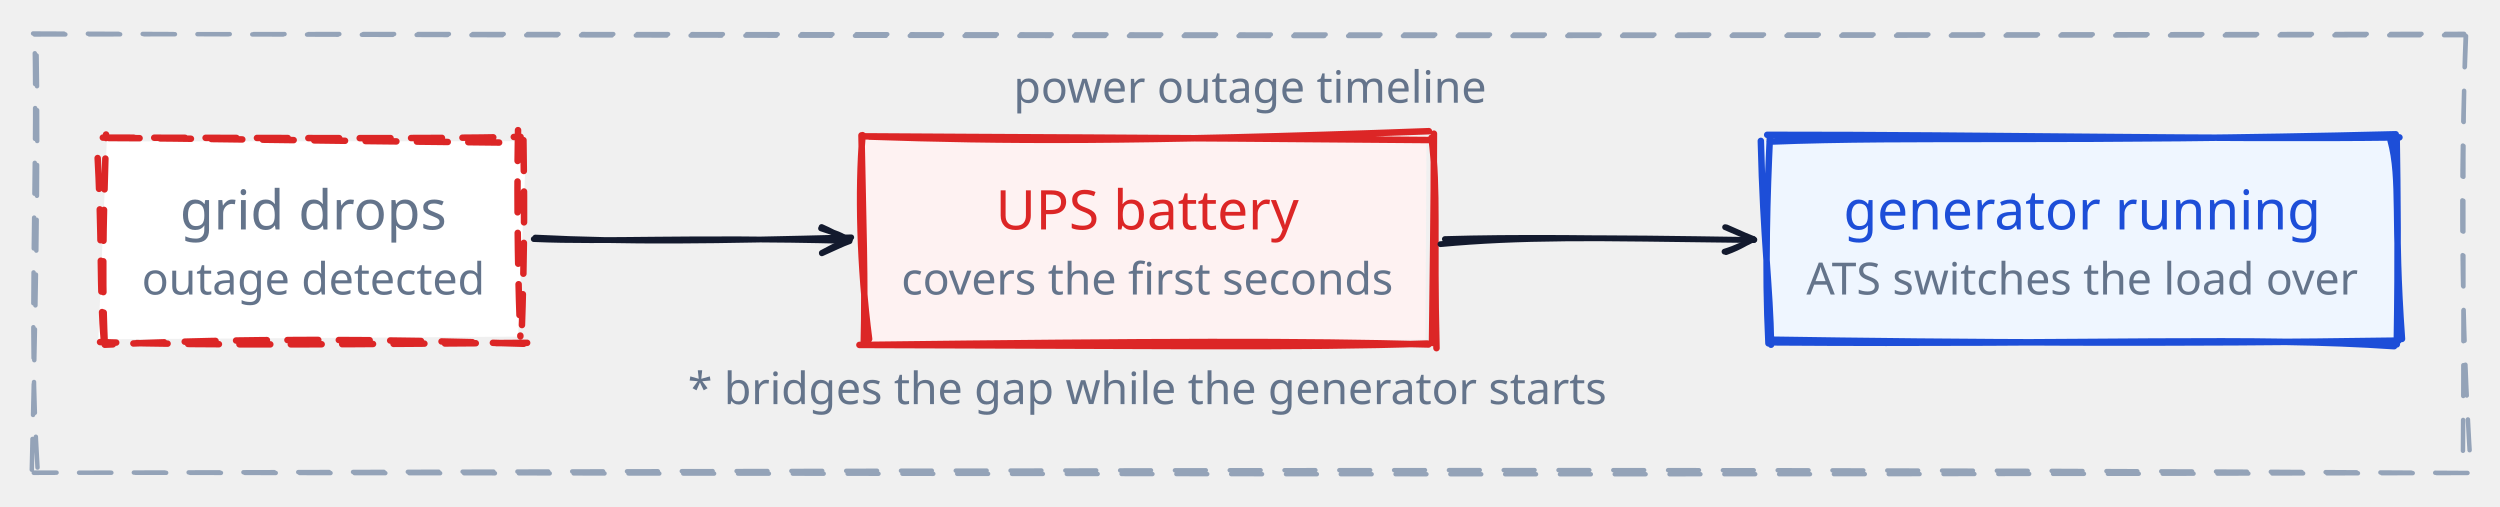
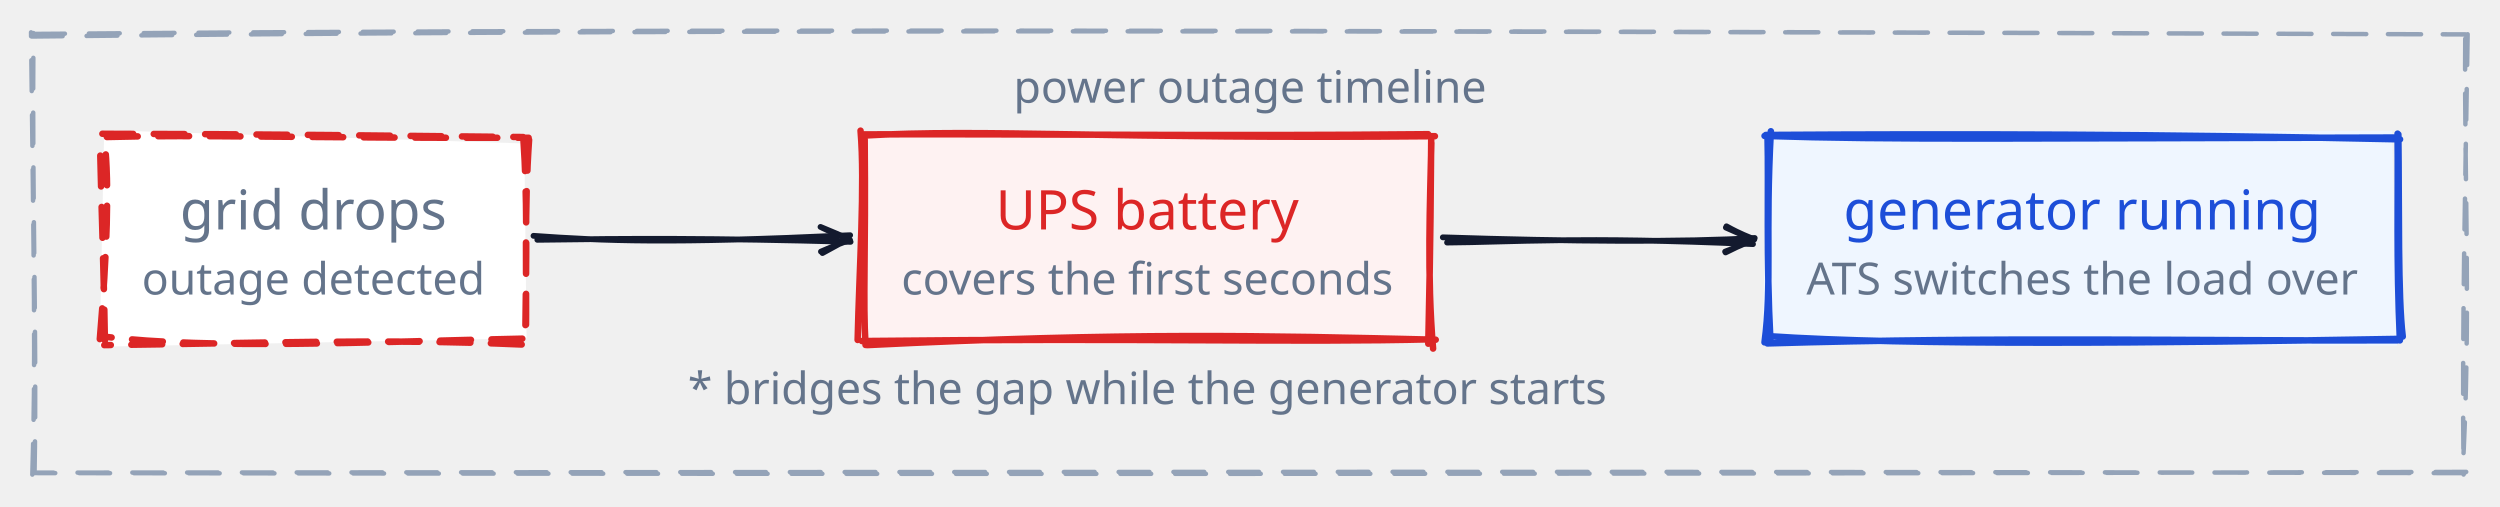
<svg xmlns="http://www.w3.org/2000/svg" viewBox="0 0 730 148" width="730" height="148" role="img" aria-label="when the grid drops, the UPS battery covers the first seconds until the generator comes online" font-family="Gaegu, ui-rounded, sans-serif" text-anchor="middle" preserveAspectRatio="xMidYMid meet">
-   <path d="M10.081 10.069 C180.29 9.611, 351.212 10.456, 719.507 9.885 M9.663 9.781 C180.842 10.589, 352.162 10.703, 719.771 10.269 M720.081 10.522 C718.351 52.132, 718.63 92.177, 721.486 137.427 M719.981 10.638 C718.769 39.519, 719.654 70.399, 719.152 137.295 M720.511 138.106 C493.504 138.819, 266.022 138.372, 9.881 138.003 M720.085 138.108 C554.81 136.979, 389.977 136.997, 9.864 138.063 M10.957 136.523 C8.275 94.144, 10.977 52.781, 10.074 10.252 M9.282 137.161 C10.234 95.778, 11.39 53.225, 10.612 9.71" fill="none" stroke="#94a3b8" stroke-width="1.3" stroke-linecap="round" stroke-linejoin="round" stroke-dasharray="9 7" />
+   <path d="M9.287 10.666 C182.616 8.697, 354.966 8.783, 719.909 10.041 M9.951 9.903 C174.645 8.528, 339.713 8.656, 720.069 10.052 M719.846 11.316 C719.499 52.765, 721.664 93.191, 718.992 139.277 M720.552 9.998 C719.904 52.41, 718.863 96.044, 719.364 138.567 M719.643 138.157 C519.06 137.602, 318.661 137.754, 10.519 138.012 M720.132 137.792 C437.881 138.669, 155.725 138.339, 10.171 138.137 M9.439 138.584 C10.447 107.415, 9.855 77.14, 9.06 9.443 M10.094 137.883 C10.804 97.855, 9.332 59.701, 9.765 9.649" fill="none" stroke="#94a3b8" stroke-width="1.3" stroke-linecap="round" stroke-linejoin="round" stroke-dasharray="9 7" />
  <text x="365" y="30" font-size="13" fill="#64748b">power outage timeline</text>
-   <path d="M31.178 41.294 L153.711 41.231 L151.298 98.293 L28.724 99.08" fill="#ffffff" />
-   <path d="M31.748 40.295 C54.718 40.365, 83.803 41.024, 151.974 41.689 M30.036 40.186 C76.598 40.242, 124.038 40.609, 152.008 39.962 M151.266 38.001 C150.827 61.051, 151.398 87.638, 151.952 98.209 M152.846 40.924 C153.003 54.613, 153.362 69.228, 152.224 100.446 M152.924 100.384 C112.791 99.002, 71.79 98.662, 30.61 100.663 M153.92 100.11 C107.829 100.431, 62.583 101.051, 29.217 99.887 M30.399 100.11 C28.937 85.109, 29.989 69.627, 28.271 41.886 M30.586 100.291 C29.558 77.226, 30.602 55.028, 30.963 39.28" fill="none" stroke="#dc2626" stroke-width="1.9" stroke-linecap="round" stroke-linejoin="round" stroke-dasharray="9 6" />
+   <path d="M30.429 38.024 L153.104 41.895 L153.757 98.784 L29.102 101.236" fill="#ffffff" />
+   <path d="M31.207 40.007 C57.267 39.25, 89.186 40.374, 154.35 40.228 M29.898 39.063 C74.949 39.122, 120.515 39.684, 152.78 40.019 M154.494 40.83 C153.081 60.79, 153.798 81.392, 153.566 98.39 M152.853 40.948 C153.924 56.803, 153.752 73.366, 153.353 100.847 M152.51 98.89 C108.138 99.779, 62.189 102.163, 30.201 98.274 M152.334 100.6 C112.625 98.805, 72.749 100.274, 30.454 100.774 M29.143 99.022 C31.229 74.305, 31.973 53.914, 30.538 41.131 M30.627 99.42 C30.402 81.492, 29.67 63.236, 29.139 39.526" fill="none" stroke="#dc2626" stroke-width="1.9" stroke-linecap="round" stroke-linejoin="round" stroke-dasharray="9 6" />
  <text x="91.5" y="67" font-size="16" fill="#64748b">grid drops</text>
  <text x="91.5" y="86" font-size="13" fill="#64748b">outage detected</text>
-   <path d="M251.421 39.667 L416.532 39.664 L416.227 99.145 L253.374 100.935" fill="#fef2f2" />
-   <path d="M253.859 39.882 C292.247 41.182, 330.175 41.558, 417.228 38.308 M252.589 39.814 C291.731 40.102, 330.682 40.122, 418.09 40.9 M418.012 40.208 C419.942 56.095, 418.606 68.329, 419.452 101.66 M418.702 39.033 C418.738 61.546, 418.284 84.214, 418.147 100.145 M416.781 100.312 C379.305 101.591, 338.23 100.901, 250.954 100.72 M417.125 100.587 C380 99.54, 339.576 99.671, 251.672 100.726 M253.78 99.001 C251.041 78.029, 250.52 55.516, 251.861 39.469 M252.222 100.233 C252.691 82.909, 252.003 64.205, 251.554 39.53" fill="none" stroke="#dc2626" stroke-width="1.9" stroke-linecap="round" stroke-linejoin="round" />
+   <path d="M251.706 40.056 L417.66 39.505 L416.791 99.575 L252.437 101.068" fill="#fef2f2" />
+   <path d="M251.568 39.621 C288.06 37.483, 324.108 40.687, 418.992 39.767 M252.157 39.239 C303.097 39.04, 355.002 39.804, 417.02 39.182 M417.956 41.748 C417.6 58.959, 416.648 80.607, 418.462 101.785 M417.909 40.96 C417.781 54.275, 417.777 68.151, 417.055 100.364 M419.231 99.197 C370.368 98.015, 328.06 97.004, 253.182 100.773 M418.535 99.057 C377.62 100.087, 336.318 98.632, 251.676 99.585 M250.429 99.263 C250.885 78.813, 252.592 53.671, 251.28 38.153 M252.734 100.733 C251.954 87.341, 252.808 75.536, 252.492 40.782" fill="none" stroke="#dc2626" stroke-width="1.9" stroke-linecap="round" stroke-linejoin="round" />
  <text x="335" y="67" font-size="16" fill="#dc2626">UPS battery</text>
  <text x="335" y="86" font-size="13" fill="#64748b">covers the first seconds</text>
  <text x="335" y="118" font-size="13" fill="#64748b">* bridges the gap while the generator starts</text>
-   <path d="M514.225 41.186 L698.94 38.12 L700.929 100.102 L515.341 99.012" fill="#eff6ff" />
-   <path d="M516.715 41.352 C558.666 39.656, 603.98 41.645, 699.545 39.208 M516.022 39.375 C581.761 39.344, 648.043 40.771, 700.635 40.113 M698.035 40.951 C701.178 52.45, 698.851 64.356, 701.375 98.962 M699.832 40.423 C700.067 56.379, 700.307 74.162, 699.857 100.566 M699.095 101.087 C658.309 98.269, 612.916 100.645, 517.08 99.966 M700.39 99.456 C637.122 100.415, 572.186 100.075, 516.466 99.182 M517.148 100.66 C516.86 83.61, 514.86 70.599, 514.167 41.148 M516.389 100.257 C515.295 78.148, 516.029 56.386, 516.825 39.686" fill="none" stroke="#1d4ed8" stroke-width="1.9" stroke-linecap="round" stroke-linejoin="round" />
+   <path d="M516.531 38.545 L698.493 38.163 L699.956 100.941 L514.457 100.663" fill="#eff6ff" />
+   <path d="M515.247 39.688 C552.291 40.906, 589.407 40.384, 699.953 40.155 M515.607 39.407 C572.43 39.039, 631.751 39.133, 700.815 40.691 M700.323 39.241 C700.6 61.104, 700.162 86.374, 701.605 98.269 M700.087 39.029 C700.287 58.225, 699.688 75.574, 700.762 99.395 M700.779 98.947 C629.983 100.184, 557.527 100.949, 516.208 98.145 M700.049 99.384 C641.631 99.606, 583.7 98.247, 516.069 100.279 M515.236 99.967 C517.463 83.073, 515.443 68.415, 517.091 38.328 M516.969 99.459 C515.707 75.914, 516.456 53.033, 516.122 40.622" fill="none" stroke="#1d4ed8" stroke-width="1.9" stroke-linecap="round" stroke-linejoin="round" />
  <text x="608" y="67" font-size="16" fill="#1d4ed8">generator running</text>
  <text x="608" y="86" font-size="13" fill="#64748b">ATS switches the load over</text>
-   <path d="M155.86 69.806 C177.56 70.759, 199.846 69.137, 247.485 70.346 M156.321 69.372 C182.894 70.748, 209.292 70.355, 248.556 69.306" fill="none" stroke="#131A2E" stroke-width="1.7" stroke-linecap="round" stroke-linejoin="round" />
-   <path d="M247.692 70.25 C246.361 68.873, 243.61 67.953, 239.744 66.695 M248.011 70.163 C244.757 68.753, 242.098 67.212, 239.911 66.287" fill="none" stroke="#131A2E" stroke-width="1.7" stroke-linecap="round" stroke-linejoin="round" />
-   <path d="M248.07 70.427 C245.616 71.291, 244.031 72.185, 239.983 73.962 M248.188 70.004 C244.621 71.19, 241.778 72.962, 239.974 73.849" fill="none" stroke="#131A2E" stroke-width="1.7" stroke-linecap="round" stroke-linejoin="round" />
-   <path d="M420.614 71.294 C443.602 69.165, 464.686 69.332, 511.823 70.08 M421.905 69.811 C442.427 69.204, 463.678 69.453, 512.134 70.102" fill="none" stroke="#131A2E" stroke-width="1.7" stroke-linecap="round" stroke-linejoin="round" />
-   <path d="M512.272 70.002 C509.721 68.902, 508.491 68.295, 504.086 66.381 M511.977 69.789 C508.79 68.48, 505.72 67.244, 503.733 66.334" fill="none" stroke="#131A2E" stroke-width="1.7" stroke-linecap="round" stroke-linejoin="round" />
-   <path d="M511.903 69.915 C510.281 70.462, 508.555 71.975, 504.005 73.617 M512.035 69.829 C509.46 71.118, 507.098 72.421, 503.562 73.486" fill="none" stroke="#131A2E" stroke-width="1.7" stroke-linecap="round" stroke-linejoin="round" />
+   <path d="M155.784 68.864 C176.018 70.313, 195.609 71.158, 248.241 68.68 M156.899 70.022 C183.241 69.626, 208.572 69.502, 248.368 70.616" fill="none" stroke="#131A2E" stroke-width="1.7" stroke-linecap="round" stroke-linejoin="round" />
+   <path d="M248.086 69.946 C246.317 69.159, 244.651 68.729, 240.099 66.512 M247.942 69.981 C245.703 68.76, 243.24 67.785, 239.59 66.263" fill="none" stroke="#131A2E" stroke-width="1.7" stroke-linecap="round" stroke-linejoin="round" />
+   <path d="M247.923 69.951 C246.164 70.52, 244.069 71.742, 240.16 73.891 M248.172 70.16 C245.587 70.858, 243.493 71.885, 239.721 73.469" fill="none" stroke="#131A2E" stroke-width="1.7" stroke-linecap="round" stroke-linejoin="round" />
+   <path d="M422.546 70.826 C441.129 70.702, 460.902 69.004, 511.872 71.28 M421.308 69.301 C457.872 70.517, 492.515 70.748, 512.37 69.493" fill="none" stroke="#131A2E" stroke-width="1.7" stroke-linecap="round" stroke-linejoin="round" />
+   <path d="M512.243 69.936 C510.355 69.004, 508.686 68.625, 504.127 66.087 M511.896 70.213 C509.044 68.596, 505.989 67.364, 503.954 66.442" fill="none" stroke="#131A2E" stroke-width="1.7" stroke-linecap="round" stroke-linejoin="round" />
+   <path d="M511.926 69.773 C510.256 70.538, 507.877 71.806, 503.862 73.71 M511.923 69.886 C509.496 71.114, 506.816 72.336, 503.735 73.479" fill="none" stroke="#131A2E" stroke-width="1.7" stroke-linecap="round" stroke-linejoin="round" />
</svg>
